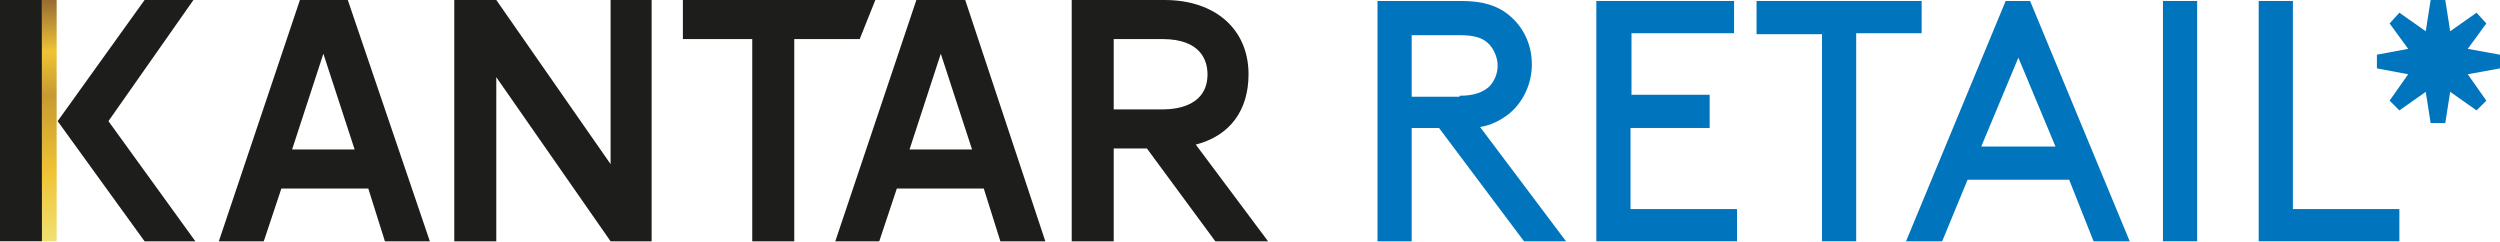
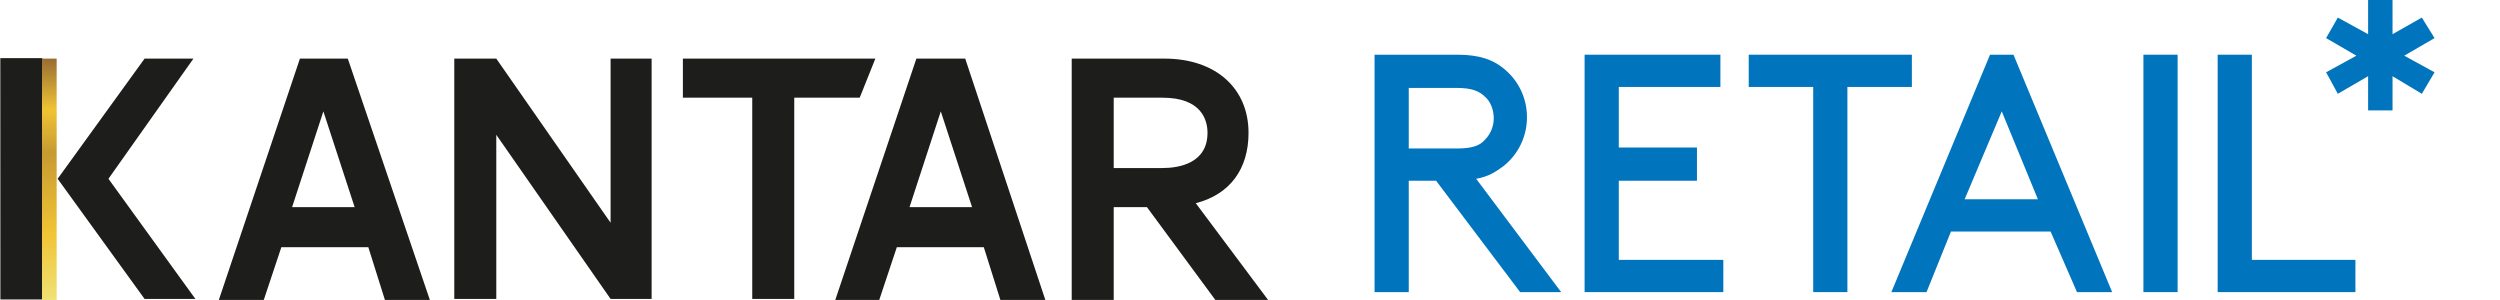
- <svg xmlns="http://www.w3.org/2000/svg" xmlns:xlink="http://www.w3.org/1999/xlink" version="1.1" id="Layer_1" x="0px" y="0px" viewBox="0 0 255.9 24.7" style="enable-background:new 0 0 255.9 24.7;" xml:space="preserve">
+ <svg xmlns="http://www.w3.org/2000/svg" xmlns:xlink="http://www.w3.org/1999/xlink" version="1.1" id="Layer_1" x="0px" y="0px" viewBox="0 0 255.9 30.7" style="enable-background:new 0 0 255.9 30.7;" xml:space="preserve">
  <style type="text/css">
	.st0{fill:#1D1D1B;}
	.st1{clip-path:url(#SVGID_2_);fill:url(#SVGID_3_);}
	.st2{fill:#8990C7;}
	.st3{clip-path:url(#SVGID_5_);fill:url(#SVGID_6_);}
	.st4{clip-path:url(#SVGID_8_);fill:url(#SVGID_9_);}
	.st5{fill:#EB6728;}
	.st6{clip-path:url(#SVGID_11_);fill:url(#SVGID_12_);}
- 	.st7{fill:#0075BE;}
- 	.st8{clip-path:url(#SVGID_14_);fill:url(#SVGID_15_);}
- 	.st9{fill:#009CDE;}
- 	.st10{clip-path:url(#SVGID_17_);fill:url(#SVGID_18_);}
- 	.st11{fill:#E6334C;}
- 	.st12{clip-path:url(#SVGID_20_);fill:url(#SVGID_21_);}
- 	.st13{fill:#00AA95;}
- 	.st14{clip-path:url(#SVGID_23_);fill:url(#SVGID_24_);}
- 	.st15{fill:#884E98;}
- 	.st16{clip-path:url(#SVGID_26_);fill:url(#SVGID_27_);}
- 	.st17{fill:#E5007E;}
- 	.st18{clip-path:url(#SVGID_29_);fill:url(#SVGID_30_);}
- 	.st19{fill:#E20613;}
- 	.st20{clip-path:url(#SVGID_32_);fill:url(#SVGID_33_);}
- 	.st21{fill:#00A139;}
- 	.st22{clip-path:url(#SVGID_35_);fill:url(#SVGID_36_);}
- 	.st23{fill:#9C9B9B;}
- 	.st24{fill:#F29100;}
- 	.st25{clip-path:url(#SVGID_38_);fill:url(#SVGID_39_);}
- 	.st26{fill:#93C01F;}
+ 	.st7{clip-path:url(#SVGID_14_);fill:url(#SVGID_15_);}
+ 	.st8{fill:#00AEC2;}
+ 	.st9{clip-path:url(#SVGID_17_);fill:url(#SVGID_18_);}
+ 	.st10{fill:#E6334C;}
+ 	.st11{clip-path:url(#SVGID_20_);fill:url(#SVGID_21_);}
+ 	.st12{fill:#B3B3B3;}
+ 	.st13{clip-path:url(#SVGID_23_);fill:url(#SVGID_24_);}
+ 	.st14{fill:#884E98;}
+ 	.st15{clip-path:url(#SVGID_26_);fill:url(#SVGID_27_);}
+ 	.st16{fill:#E5007E;}
+ 	.st17{clip-path:url(#SVGID_29_);fill:url(#SVGID_30_);}
+ 	.st18{fill:#E20613;}
+ 	.st19{clip-path:url(#SVGID_32_);fill:url(#SVGID_33_);}
+ 	.st20{fill:#D3D800;}
+ 	.st21{clip-path:url(#SVGID_35_);fill:url(#SVGID_36_);}
+ 	.st22{fill:#F29100;}
+ 	.st23{clip-path:url(#SVGID_38_);fill:url(#SVGID_39_);}
+ 	.st24{fill:#93C01F;}
+ 	.st25{fill:#0075BE;}
</style>
  <g>
    <g>
+       <path class="st0" d="M93.1,21.2l3.2-9.8l3.2,9.8H93.1z M93.8,6l-8.3,24.7H90l1.8-5.4h8.9l1.7,5.4h4.6L98.8,6H93.8z" />
+       <path class="st0" d="M29.9,21.2l3.2-9.8l3.2,9.8H29.9z M30.7,6l-8.3,24.7h4.6l1.8-5.4h8.9l1.7,5.4h4.6L35.6,6H30.7z" />
+       <path class="st0" d="M114,10l5,0c4,0,4.6,2.3,4.6,3.6c0,3.1-2.9,3.6-4.6,3.6h-5V10z M122.4,20.8c3.5-0.9,5.4-3.5,5.4-7.2    c0-4.6-3.4-7.6-8.6-7.6h-9.5v24.7h4.3v-9.5h3.4l7,9.5h5.4L122.4,20.8z" />
+       <polygon class="st0" points="62.5,22.8 50.8,6 46.5,6 46.5,30.6 50.8,30.6 50.8,13.8 62.5,30.6 66.7,30.6 66.7,6 62.5,6   " />
+       <polygon class="st0" points="89.6,6 69.9,6 69.9,10 77,10 77,30.6 81.3,30.6 81.3,10 88,10   " />
+       <rect x="-10.2" y="16.2" transform="matrix(-2.773694e-04 -1 1 -2.773694e-04 -16.163 20.456)" class="st0" width="24.7" height="4.3" />
+       <polygon class="st0" points="19.8,6 14.8,6 5.9,18.3 14.8,30.6 20,30.6 11.1,18.3   " />
      <g>
-         <path class="st0" d="M93.1,15.3l3.2-9.8l3.2,9.8H93.1z M93.8,0l-8.3,24.7H90l1.8-5.4h8.9l1.7,5.4h4.6L98.8,0H93.8z" />
-         <path class="st0" d="M29.9,15.3l3.2-9.8l3.2,9.8H29.9z M30.7,0l-8.3,24.7h4.6l1.8-5.4h8.9l1.7,5.4h4.6L35.6,0H30.7z" />
-         <path class="st0" d="M114,4l5,0c4,0,4.6,2.3,4.6,3.6c0,3.1-2.9,3.6-4.6,3.6h-5V4z M122.4,14.8c3.5-0.9,5.4-3.5,5.4-7.2     c0-4.6-3.4-7.6-8.6-7.6h-9.5v24.7h4.3v-9.5h3.4l7,9.5h5.4L122.4,14.8z" />
-         <polygon class="st0" points="62.5,16.8 50.8,0 46.5,0 46.5,24.7 50.8,24.7 50.8,7.9 62.5,24.7 66.7,24.7 66.7,0 62.5,0    " />
-         <polygon class="st0" points="89.6,0 69.9,0 69.9,4 77,4 77,24.7 81.3,24.7 81.3,4 88,4    " />
-         <rect x="-10.2" y="10.2" transform="matrix(-2.773694e-04 -1 1 -2.773694e-04 -10.2098 14.5011)" class="st0" width="24.7" height="4.3" />
-         <polygon class="st0" points="19.8,0 14.8,0 5.9,12.4 14.8,24.7 20,24.7 11.1,12.4    " />
-         <g>
-           <defs>
-             <rect id="SVGID_10_" x="4.3" y="0" width="1.5" height="24.7" />
-           </defs>
-           <clipPath id="SVGID_2_">
-             <use xlink:href="#SVGID_10_" style="overflow:visible;" />
-           </clipPath>
-           <linearGradient id="SVGID_3_" gradientUnits="userSpaceOnUse" x1="-200.039" y1="456.75" x2="-199.355" y2="456.75" gradientTransform="matrix(0 -36.0551 -36.0551 0 16473.223 -7187.754)">
-             <stop offset="0" style="stop-color:#F0E173" />
-             <stop offset="0.283" style="stop-color:#F0C334" />
-             <stop offset="0.606" style="stop-color:#C79A32" />
-             <stop offset="0.785" style="stop-color:#F0C334" />
-             <stop offset="1" style="stop-color:#976C32" />
-           </linearGradient>
-           <rect x="4.3" y="0" class="st1" width="1.5" height="24.7" />
-         </g>
+         <defs>
+           <rect id="SVGID_10_" x="4.3" y="6" width="1.5" height="24.7" />
+         </defs>
+         <clipPath id="SVGID_2_">
+           <use xlink:href="#SVGID_10_" style="overflow:visible;" />
+         </clipPath>
+         <linearGradient id="SVGID_3_" gradientUnits="userSpaceOnUse" x1="-200.039" y1="462.703" x2="-199.355" y2="462.703" gradientTransform="matrix(0 -36.0551 -36.0551 0 16687.867 -7181.8)">
+           <stop offset="0" style="stop-color:#F0E173" />
+           <stop offset="0.283" style="stop-color:#F0C334" />
+           <stop offset="0.606" style="stop-color:#C79A32" />
+           <stop offset="0.785" style="stop-color:#F0C334" />
+           <stop offset="1" style="stop-color:#976C32" />
+         </linearGradient>
+         <rect x="4.3" y="6" class="st1" width="1.5" height="24.7" />
      </g>
    </g>
+   </g>
+   <g>
+     <path class="st25" d="M144.2,18.5v11.4h-3.5V5.6h8.5c2.2,0,3.6,0.5,4.7,1.4c1.5,1.2,2.4,3,2.4,5c0,2-0.9,3.8-2.4,5   c-0.8,0.6-1.6,1.1-2.8,1.3l8.7,11.6h-4.2L147,18.5H144.2z M149.1,15.2c1.6,0,2.4-0.3,2.9-0.9c0.6-0.6,0.9-1.4,0.9-2.2   s-0.3-1.7-0.9-2.2c-0.6-0.6-1.4-0.9-2.9-0.9h-4.9v6.2H149.1z" />
+     <path class="st25" d="M173.7,15.2v3.3h-8v8.1h10.7v3.3h-14.2V5.6h13.9v3.3h-10.4v6.2H173.7z" />
+     <path class="st25" d="M179.1,5.6h16.6v3.3h-6.6v21h-3.5v-21h-6.6V5.6z" />
+     <path class="st25" d="M209.9,23.7h-10.2l-2.5,6.2h-3.6l10.1-24.3h2.4l10.1,24.3h-3.6L209.9,23.7z M201.1,20.4h7.5l-3.7-9   L201.1,20.4z" />
+     <path class="st25" d="M219.4,5.6h3.5v24.3h-3.5V5.6z" />
+     <path class="st25" d="M230.4,26.6h10.7v3.3H227V5.6h3.5V26.6z" />
    <g>
      <g>
-         <path class="st7" d="M144.5,13.1v11.6h-3.5V0.1h8.6c2.2,0,3.7,0.5,4.8,1.4c1.5,1.2,2.4,3,2.4,5.1c0,2-0.9,3.9-2.4,5.1     c-0.8,0.6-1.7,1.1-2.9,1.3l8.8,11.7H156l-8.7-11.6H144.5z M149.4,9.8c1.6,0,2.4-0.4,3-0.9c0.6-0.6,0.9-1.4,0.9-2.2     s-0.4-1.7-0.9-2.2c-0.6-0.6-1.4-0.9-3-0.9h-4.9v6.3H149.4z" />
-         <path class="st7" d="M175,9.8v3.3h-8.1v8.3h10.9v3.3h-14.4V0.1h14.1v3.3h-10.5v6.3H175z" />
-         <path class="st7" d="M179.8,0.1h16.9v3.3h-6.7v21.3h-3.5V3.5h-6.7V0.1z" />
-         <path class="st7" d="M211.8,18.4h-10.4l-2.6,6.3h-3.7l10.2-24.6h2.5L218,24.7h-3.7L211.8,18.4z M202.8,15h7.6l-3.8-9.1L202.8,15z     " />
-         <path class="st7" d="M221.4,0.1h3.5v24.6h-3.5V0.1z" />
-         <path class="st7" d="M234.7,21.4h10.9v3.3h-14.4V0.1h3.5V21.4z" />
+         <polygon class="st25" points="249.2,3.9 247.9,1.8 244.9,3.5 244.9,0 242.4,0 242.4,3.5 239.3,1.8 238.1,3.9 241.2,5.7      238.1,7.4 239.3,9.6 242.4,7.8 242.4,11.3 244.9,11.3 244.9,7.8 247.9,9.6 249.2,7.4 246.1,5.7    " />
      </g>
    </g>
-     <polygon class="st7" points="245.6,11.3 248.3,9.4 248.8,12.6 250.3,12.6 250.8,9.4 253.5,11.3 254.5,10.3 252.6,7.6 255.9,7    255.9,5.6 252.6,5 254.5,2.4 253.5,1.3 250.8,3.2 250.3,0 248.8,0 248.3,3.2 245.6,1.3 244.6,2.4 246.5,5 243.3,5.6 243.3,7    246.5,7.6 244.6,10.3  " />
  </g>
</svg>
